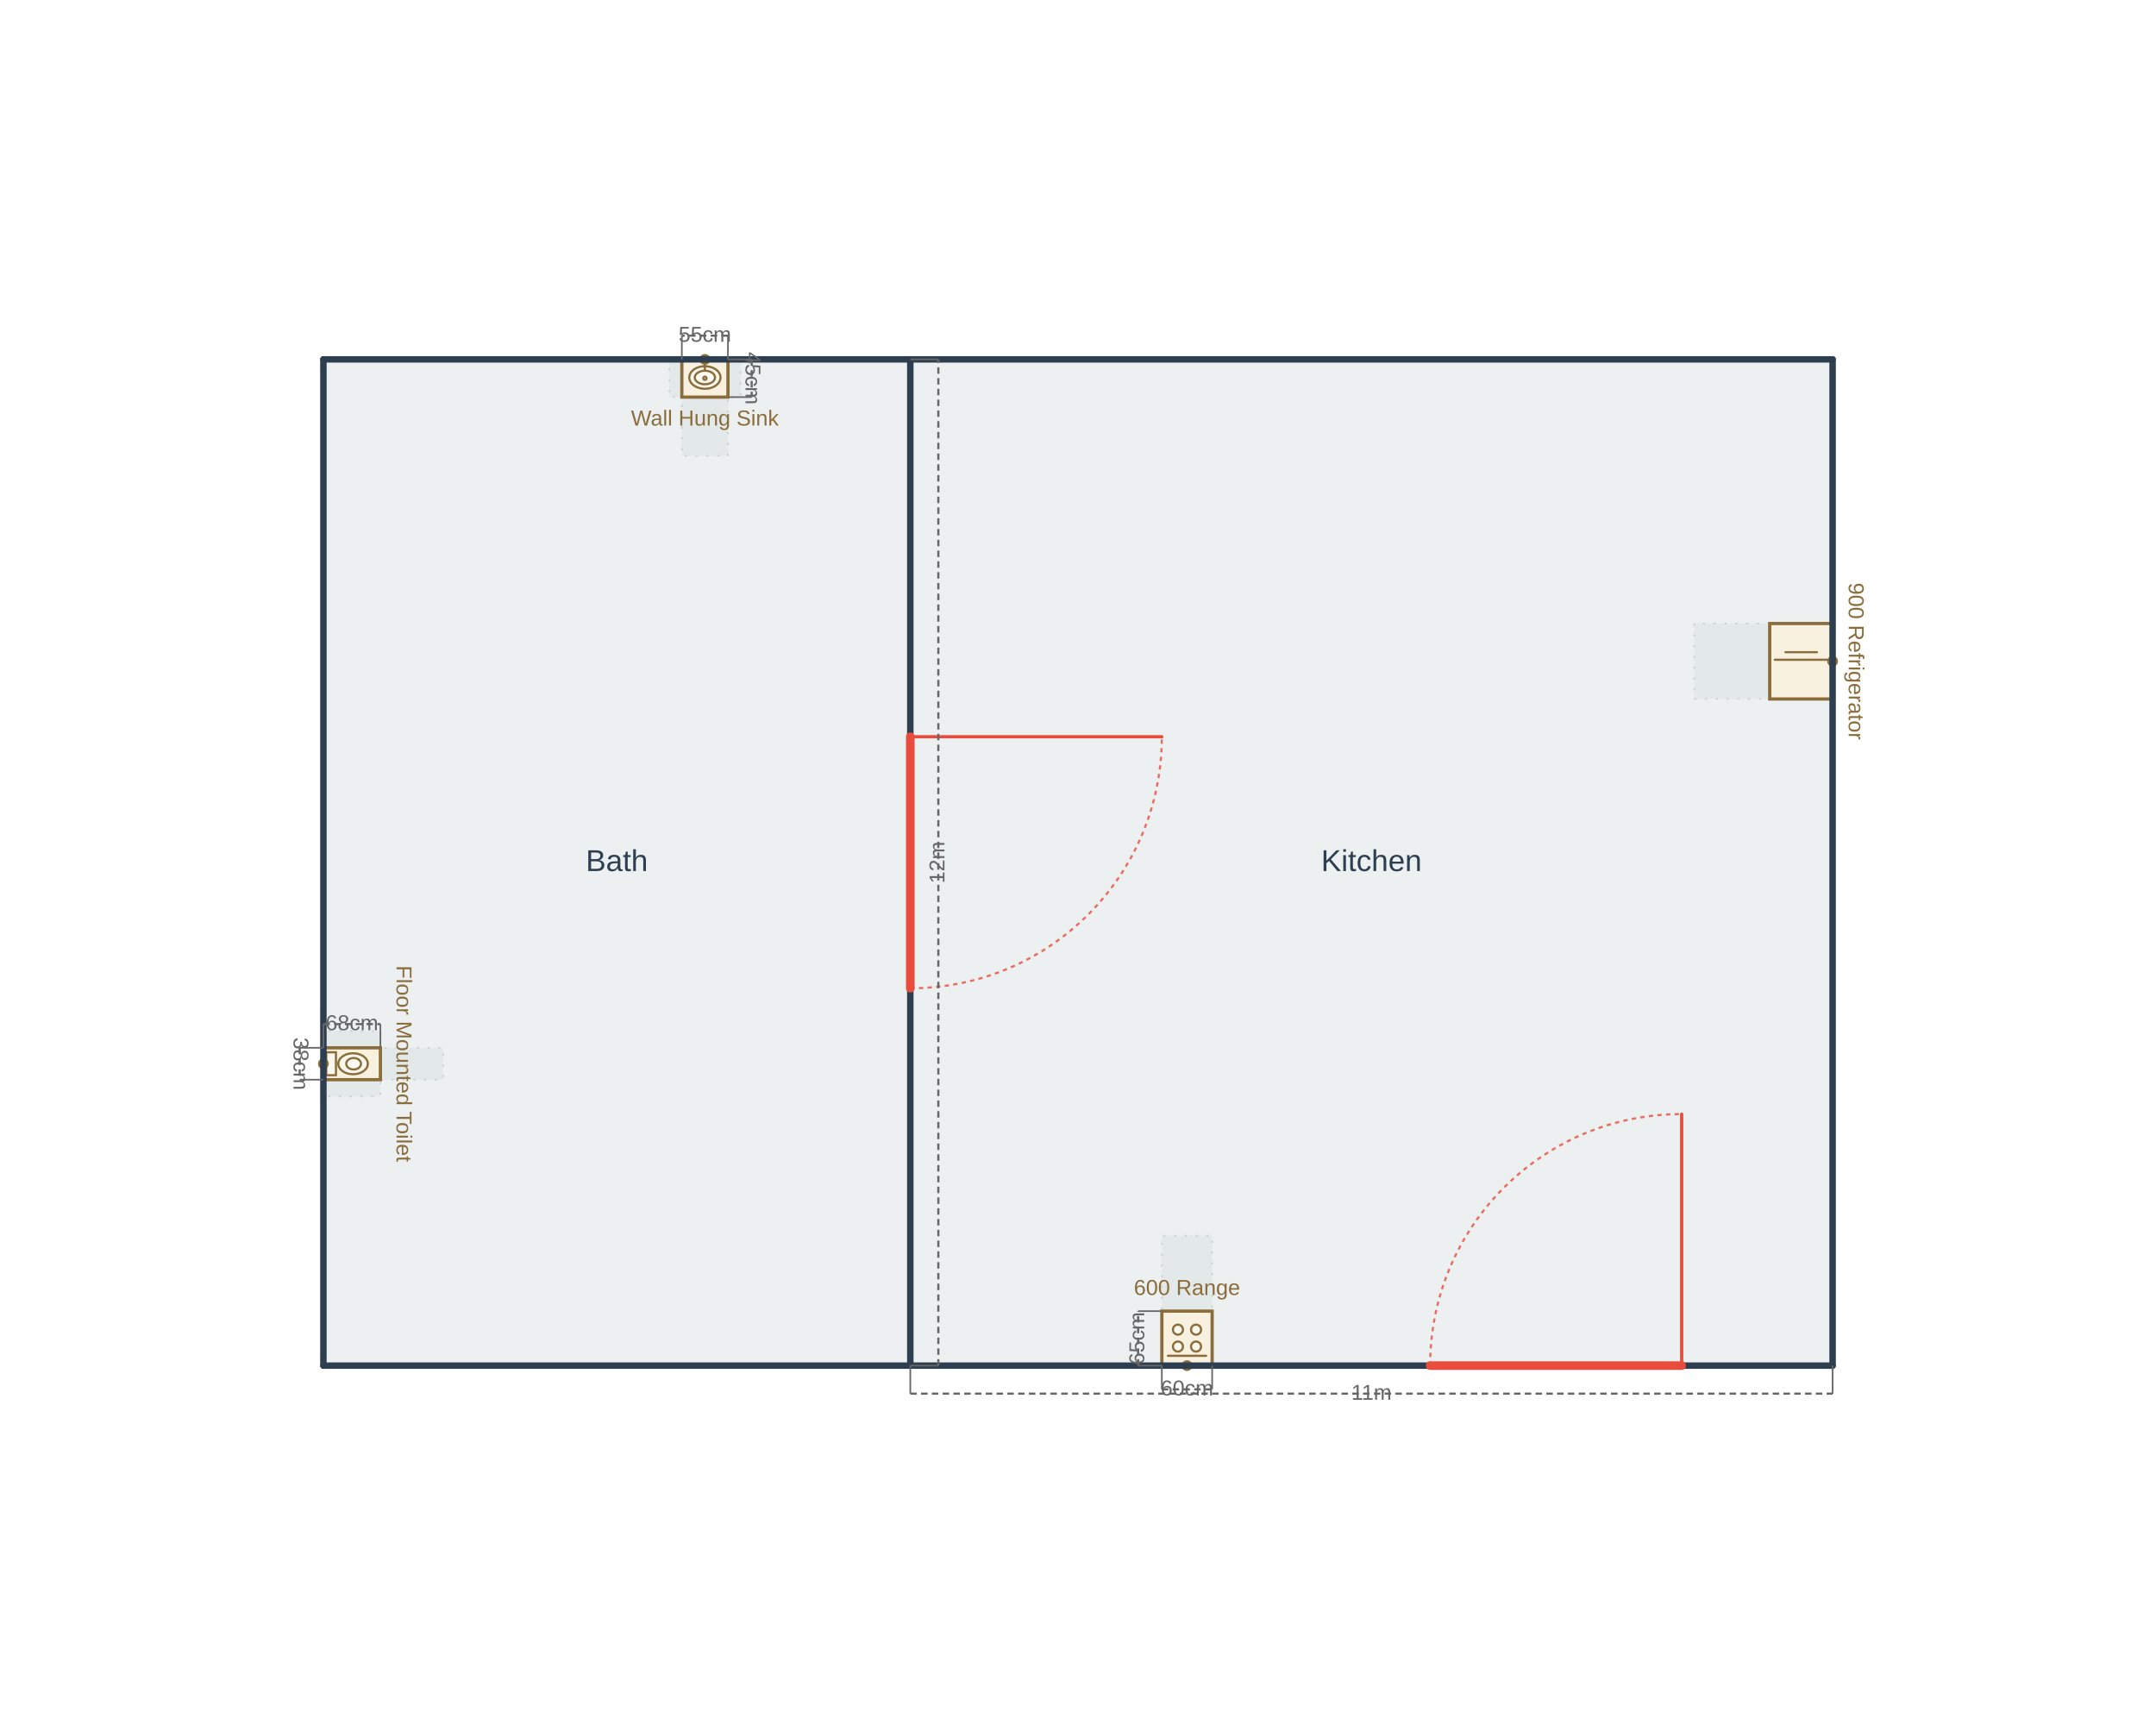
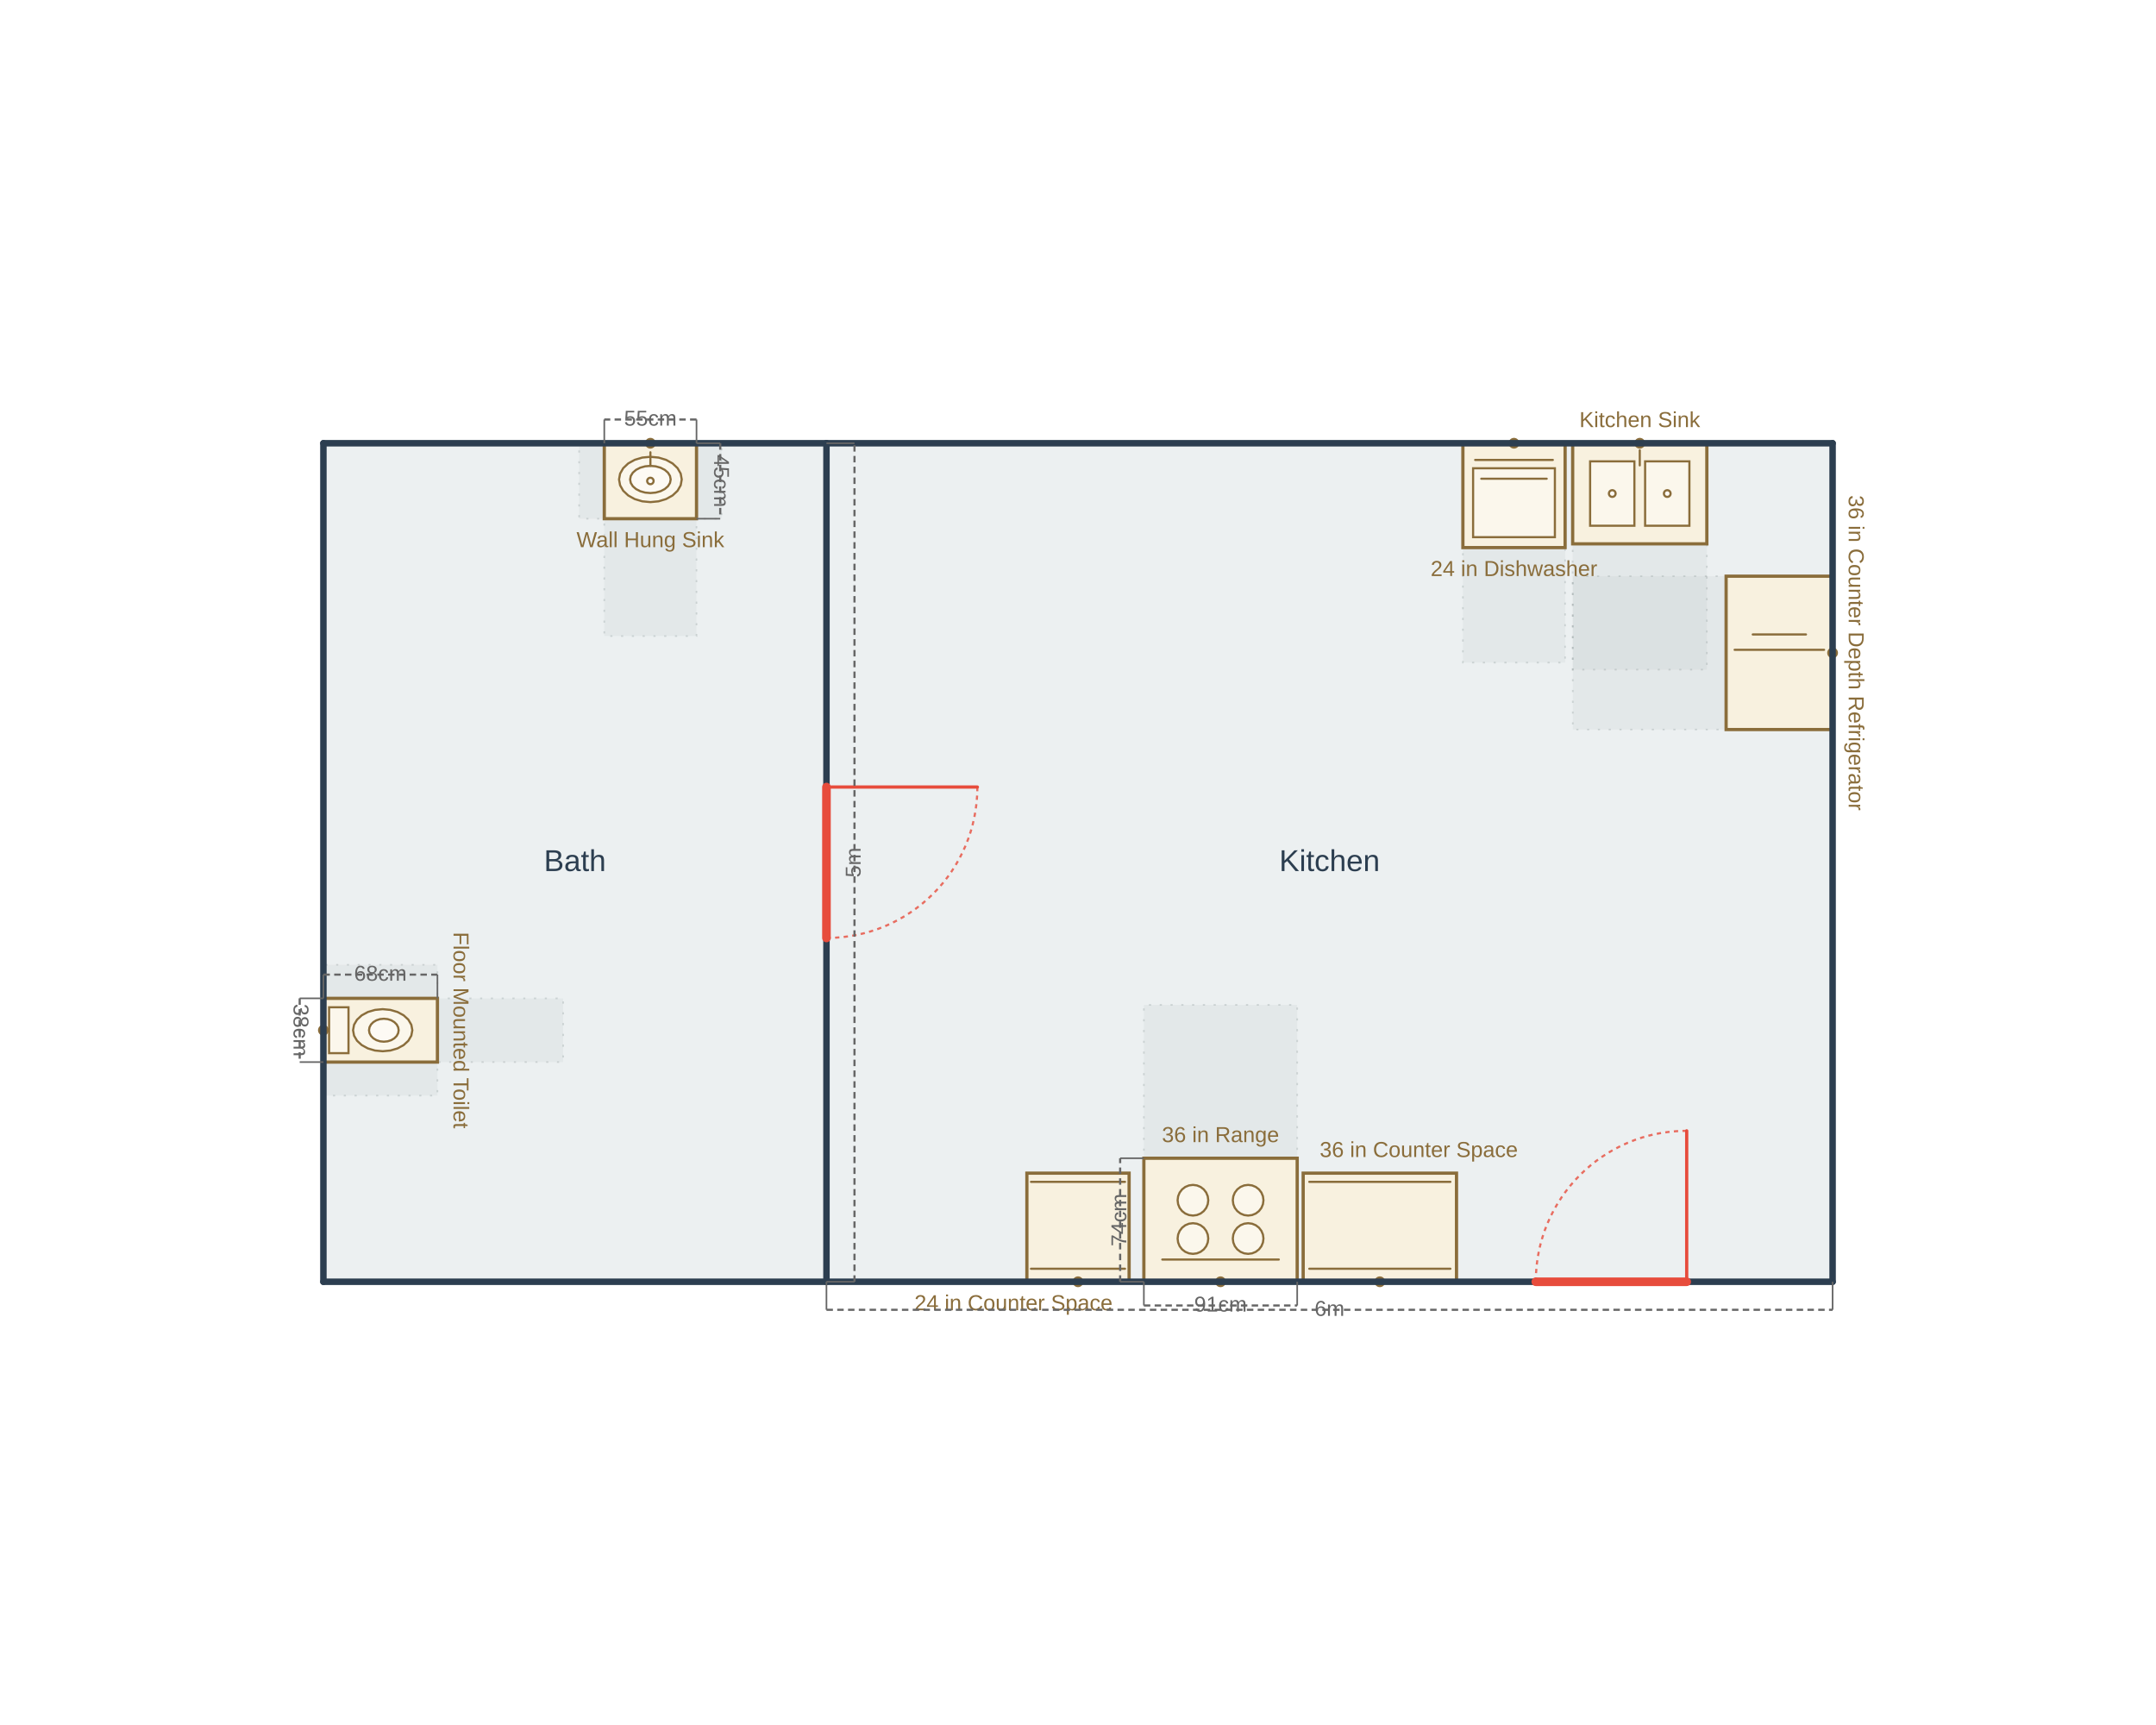
<svg xmlns="http://www.w3.org/2000/svg" width="1000" height="800" viewBox="0 0 1000 800">
  <defs>
    <style>
      .room-label { font-family: Arial, sans-serif; font-weight: 500; }
    </style>
  </defs>
  <rect width="1000" height="800" fill="#ffffff" />
-   <path d="M 150.00 633.33 L 850.00 633.33 L 850.00 166.67 L 150.00 166.67 Z" fill="none" stroke="#7f8c8d" stroke-width="2" stroke-dasharray="8,4" />
-   <path d="M 150.00 633.33 L 422.22 633.33 L 422.22 166.67 L 150.00 166.67 Z" fill="#ecf0f1" stroke="#bdc3c7" stroke-width="1" />
-   <path d="M 422.22 633.33 L 850.00 633.33 L 850.00 166.67 L 422.22 166.67 Z" fill="#ecf0f1" stroke="#bdc3c7" stroke-width="1" />
-   <path class="object-clearance" d="M 176.44 485.94 L 176.44 500.72 L 205.61 500.72 L 205.61 485.94 Z" fill="#7f8c8d" fill-opacity="0.08" stroke="#7f8c8d" stroke-opacity="0.28" stroke-width="0.75" stroke-dasharray="1,4" />
-   <path class="object-clearance" d="M 150.00 478.17 L 150.00 485.94 L 176.44 485.94 L 176.44 478.17 Z" fill="#7f8c8d" fill-opacity="0.08" stroke="#7f8c8d" stroke-opacity="0.28" stroke-width="0.75" stroke-dasharray="1,4" />
-   <path class="object-clearance" d="M 150.00 500.72 L 150.00 508.50 L 176.44 508.50 L 176.44 500.72 Z" fill="#7f8c8d" fill-opacity="0.08" stroke="#7f8c8d" stroke-opacity="0.28" stroke-width="0.75" stroke-dasharray="1,4" />
-   <path class="object-clearance" d="M 337.64 184.17 L 316.25 184.17 L 316.25 211.39 L 337.64 211.39 Z" fill="#7f8c8d" fill-opacity="0.08" stroke="#7f8c8d" stroke-opacity="0.28" stroke-width="0.75" stroke-dasharray="1,4" />
-   <path class="object-clearance" d="M 343.47 166.67 L 337.64 166.67 L 337.64 184.17 L 343.47 184.17 Z" fill="#7f8c8d" fill-opacity="0.08" stroke="#7f8c8d" stroke-opacity="0.28" stroke-width="0.75" stroke-dasharray="1,4" />
-   <path class="object-clearance" d="M 316.25 166.67 L 310.42 166.67 L 310.42 184.17 L 316.25 184.17 Z" fill="#7f8c8d" fill-opacity="0.08" stroke="#7f8c8d" stroke-opacity="0.28" stroke-width="0.75" stroke-dasharray="1,4" />
-   <path class="object-clearance" d="M 538.89 608.06 L 562.22 608.06 L 562.22 573.06 L 538.89 573.06 Z" fill="#7f8c8d" fill-opacity="0.08" stroke="#7f8c8d" stroke-opacity="0.28" stroke-width="0.75" stroke-dasharray="1,4" />
-   <path class="object-clearance" d="M 820.83 324.17 L 820.83 289.17 L 785.83 289.17 L 785.83 324.17 Z" fill="#7f8c8d" fill-opacity="0.08" stroke="#7f8c8d" stroke-opacity="0.28" stroke-width="0.75" stroke-dasharray="1,4" />
+   <path d="M 150.00 594.44 L 850.00 594.44 L 850.00 205.56 L 150.00 205.56 Z" fill="none" stroke="#7f8c8d" stroke-width="2" stroke-dasharray="8,4" />
+   <path d="M 150.00 594.44 L 383.33 594.44 L 383.33 205.56 L 150.00 205.56 Z" fill="#ecf0f1" stroke="#bdc3c7" stroke-width="1" />
+   <path d="M 383.33 594.44 L 850.00 594.44 L 850.00 205.56 L 383.33 205.56 Z" fill="#ecf0f1" stroke="#bdc3c7" stroke-width="1" />
+   <path class="object-clearance" d="M 202.89 463.00 L 202.89 492.56 L 261.22 492.56 L 261.22 463.00 Z" fill="#7f8c8d" fill-opacity="0.08" stroke="#7f8c8d" stroke-opacity="0.28" stroke-width="0.75" stroke-dasharray="1,4" />
+   <path class="object-clearance" d="M 150.00 447.44 L 150.00 463.00 L 202.89 463.00 L 202.89 447.44 Z" fill="#7f8c8d" fill-opacity="0.08" stroke="#7f8c8d" stroke-opacity="0.28" stroke-width="0.75" stroke-dasharray="1,4" />
+   <path class="object-clearance" d="M 150.00 492.56 L 150.00 508.11 L 202.89 508.11 L 202.89 492.56 Z" fill="#7f8c8d" fill-opacity="0.08" stroke="#7f8c8d" stroke-opacity="0.28" stroke-width="0.75" stroke-dasharray="1,4" />
+   <path class="object-clearance" d="M 323.06 240.56 L 280.28 240.56 L 280.28 295.00 L 323.06 295.00 Z" fill="#7f8c8d" fill-opacity="0.08" stroke="#7f8c8d" stroke-opacity="0.28" stroke-width="0.75" stroke-dasharray="1,4" />
+   <path class="object-clearance" d="M 334.72 205.56 L 323.06 205.56 L 323.06 240.56 L 334.72 240.56 Z" fill="#7f8c8d" fill-opacity="0.08" stroke="#7f8c8d" stroke-opacity="0.28" stroke-width="0.75" stroke-dasharray="1,4" />
+   <path class="object-clearance" d="M 280.28 205.56 L 268.61 205.56 L 268.61 240.56 L 280.28 240.56 Z" fill="#7f8c8d" fill-opacity="0.08" stroke="#7f8c8d" stroke-opacity="0.28" stroke-width="0.75" stroke-dasharray="1,4" />
+   <path class="object-clearance" d="M 530.55 537.15 L 601.67 537.15 L 601.67 466.03 L 530.55 466.03 Z" fill="#7f8c8d" fill-opacity="0.08" stroke="#7f8c8d" stroke-opacity="0.28" stroke-width="0.75" stroke-dasharray="1,4" />
+   <path class="object-clearance" d="M 725.93 253.96 L 678.52 253.96 L 678.52 307.30 L 725.93 307.30 Z" fill="#7f8c8d" fill-opacity="0.08" stroke="#7f8c8d" stroke-opacity="0.28" stroke-width="0.75" stroke-dasharray="1,4" />
+   <path class="object-clearance" d="M 791.67 252.22 L 729.44 252.22 L 729.44 310.56 L 791.67 310.56 Z" fill="#7f8c8d" fill-opacity="0.08" stroke="#7f8c8d" stroke-opacity="0.28" stroke-width="0.75" stroke-dasharray="1,4" />
+   <path class="object-clearance" d="M 800.61 338.34 L 800.61 267.22 L 729.49 267.22 L 729.49 338.34 Z" fill="#7f8c8d" fill-opacity="0.08" stroke="#7f8c8d" stroke-opacity="0.28" stroke-width="0.75" stroke-dasharray="1,4" />
  <g class="fixture fixture-toilet" data-object="wc" data-catalog-id="builtin.sanitary.toilet.floor_mounted">
-     <path class="fixture-base fixture-toilet" d="M 150.00 485.94 L 150.00 500.72 L 176.44 500.72 L 176.44 485.94 Z" fill="#f8f1df" stroke="#8a6d3b" stroke-width="1.5" />
-     <path class="fixture-detail fixture-toilet-tank" d="M 151.32 488.01 L 151.32 498.65 L 155.82 498.65 L 155.82 488.01 Z" fill="#ffffff" fill-opacity="0.42" stroke="#8a6d3b" stroke-width="1" />
-     <path class="fixture-detail fixture-toilet-bowl" d="M 163.75 498.21 L 165.53 498.04 L 167.19 497.56 L 168.61 496.78 L 169.71 495.77 L 170.39 494.60 L 170.63 493.33 L 170.39 492.07 L 169.71 490.89 L 168.61 489.89 L 167.19 489.11 L 165.53 488.62 L 163.75 488.46 L 161.97 488.62 L 160.31 489.11 L 158.89 489.89 L 157.80 490.89 L 157.11 492.07 L 156.88 493.33 L 157.11 494.60 L 157.80 495.77 L 158.89 496.78 L 160.31 497.56 L 161.97 498.04 Z" fill="#ffffff" fill-opacity="0.42" stroke="#8a6d3b" stroke-width="1" />
-     <path class="fixture-detail fixture-toilet-water" d="M 164.02 495.99 L 164.91 495.90 L 165.73 495.64 L 166.45 495.21 L 166.99 494.66 L 167.34 494.02 L 167.45 493.33 L 167.34 492.64 L 166.99 492.00 L 166.45 491.45 L 165.73 491.03 L 164.91 490.76 L 164.02 490.67 L 163.13 490.76 L 162.30 491.03 L 161.58 491.45 L 161.04 492.00 L 160.69 492.64 L 160.58 493.33 L 160.69 494.02 L 161.04 494.66 L 161.58 495.21 L 162.30 495.64 L 163.13 495.90 Z" fill="#ffffff" fill-opacity="0.42" stroke="#8a6d3b" stroke-width="1" />
+     <path class="fixture-base fixture-toilet" d="M 150.00 463.00 L 150.00 492.56 L 202.89 492.56 L 202.89 463.00 Z" fill="#f8f1df" stroke="#8a6d3b" stroke-width="1.5" />
+     <path class="fixture-detail fixture-toilet-tank" d="M 152.64 467.14 L 152.64 488.42 L 161.64 488.42 L 161.64 467.14 Z" fill="#ffffff" fill-opacity="0.42" stroke="#8a6d3b" stroke-width="1" />
+     <path class="fixture-detail fixture-toilet-bowl" d="M 177.50 487.53 L 181.06 487.20 L 184.38 486.22 L 187.23 484.67 L 189.41 482.65 L 190.78 480.30 L 191.25 477.78 L 190.78 475.25 L 189.41 472.90 L 187.23 470.88 L 184.38 469.33 L 181.06 468.36 L 177.50 468.02 L 173.94 468.36 L 170.63 469.33 L 167.78 470.88 L 165.59 472.90 L 164.22 475.25 L 163.75 477.78 L 164.22 480.30 L 165.59 482.65 L 167.78 484.67 L 170.63 486.22 L 173.94 487.20 Z" fill="#ffffff" fill-opacity="0.42" stroke="#8a6d3b" stroke-width="1" />
+     <path class="fixture-detail fixture-toilet-water" d="M 178.03 483.10 L 179.81 482.92 L 181.47 482.39 L 182.89 481.54 L 183.99 480.44 L 184.67 479.15 L 184.91 477.78 L 184.67 476.40 L 183.99 475.12 L 182.89 474.02 L 181.47 473.17 L 179.81 472.64 L 178.03 472.46 L 176.25 472.64 L 174.59 473.17 L 173.17 474.02 L 172.08 475.12 L 171.39 476.40 L 171.16 477.78 L 171.39 479.15 L 172.08 480.44 L 173.17 481.54 L 174.59 482.39 L 176.25 482.92 Z" fill="#ffffff" fill-opacity="0.42" stroke="#8a6d3b" stroke-width="1" />
  </g>
-   <circle data-object-origin="wc" cx="150.00" cy="493.33" r="2.5" fill="#8a6d3b" />
+   <circle data-object-origin="wc" cx="150.00" cy="477.78" r="2.5" fill="#8a6d3b" />
  <g class="fixture fixture-bath-sink" data-object="lav" data-catalog-id="builtin.sanitary.sink.wall_hung">
-     <path class="fixture-base fixture-bath-sink" d="M 337.64 166.67 L 316.25 166.67 L 316.25 184.17 L 337.64 184.17 Z" fill="#f8f1df" stroke="#8a6d3b" stroke-width="1.5" />
-     <path class="fixture-detail fixture-sink-basin" d="M 319.67 175.07 L 319.92 176.43 L 320.65 177.69 L 321.80 178.78 L 323.31 179.61 L 325.06 180.14 L 326.94 180.32 L 328.83 180.14 L 330.58 179.61 L 332.09 178.78 L 333.24 177.69 L 333.97 176.43 L 334.22 175.07 L 333.97 173.71 L 333.24 172.44 L 332.09 171.35 L 330.58 170.52 L 328.83 170.00 L 326.94 169.82 L 325.06 170.00 L 323.31 170.52 L 321.80 171.35 L 320.65 172.44 L 319.92 173.71 Z" fill="#ffffff" fill-opacity="0.42" stroke="#8a6d3b" stroke-width="1" />
-     <path class="fixture-detail fixture-sink-inner" d="M 322.24 175.07 L 322.40 175.88 L 322.87 176.64 L 323.62 177.29 L 324.59 177.79 L 325.73 178.11 L 326.94 178.22 L 328.16 178.11 L 329.30 177.79 L 330.27 177.29 L 331.02 176.64 L 331.49 175.88 L 331.65 175.07 L 331.49 174.25 L 331.02 173.49 L 330.27 172.84 L 329.30 172.34 L 328.16 172.02 L 326.94 171.92 L 325.73 172.02 L 324.59 172.34 L 323.62 172.84 L 322.87 173.49 L 322.40 174.25 Z" fill="#ffffff" fill-opacity="0.42" stroke="#8a6d3b" stroke-width="1" />
-     <path class="fixture-detail fixture-drain" d="M 326.20 175.42 L 326.22 175.61 L 326.30 175.79 L 326.42 175.95 L 326.57 176.06 L 326.75 176.14 L 326.94 176.17 L 327.14 176.14 L 327.32 176.06 L 327.47 175.95 L 327.59 175.79 L 327.67 175.61 L 327.69 175.42 L 327.67 175.22 L 327.59 175.04 L 327.47 174.89 L 327.32 174.77 L 327.14 174.69 L 326.94 174.67 L 326.75 174.69 L 326.57 174.77 L 326.42 174.89 L 326.30 175.04 L 326.22 175.22 Z" fill="#ffffff" fill-opacity="0.42" stroke="#8a6d3b" stroke-width="1" />
-     <line class="fixture-detail fixture-faucet" x1="326.94" y1="168.77" x2="326.94" y2="171.92" stroke="#8a6d3b" stroke-width="1" stroke-linecap="round" />
+     <path class="fixture-base fixture-bath-sink" d="M 323.06 205.56 L 280.28 205.56 L 280.28 240.56 L 323.06 240.56 Z" fill="#f8f1df" stroke="#8a6d3b" stroke-width="1.5" />
+     <path class="fixture-detail fixture-sink-basin" d="M 287.12 222.36 L 287.62 225.07 L 289.07 227.61 L 291.38 229.78 L 294.39 231.45 L 297.90 232.50 L 301.67 232.86 L 305.43 232.50 L 308.94 231.45 L 311.95 229.78 L 314.26 227.61 L 315.72 225.07 L 316.21 222.36 L 315.72 219.64 L 314.26 217.11 L 311.95 214.93 L 308.94 213.26 L 305.43 212.21 L 301.67 211.86 L 297.90 212.21 L 294.39 213.26 L 291.38 214.93 L 289.07 217.11 L 287.62 219.64 Z" fill="#ffffff" fill-opacity="0.42" stroke="#8a6d3b" stroke-width="1" />
+     <path class="fixture-detail fixture-sink-inner" d="M 292.26 222.36 L 292.58 223.99 L 293.52 225.51 L 295.01 226.81 L 296.96 227.81 L 299.23 228.44 L 301.67 228.66 L 304.10 228.44 L 306.37 227.81 L 308.32 226.81 L 309.82 225.51 L 310.76 223.99 L 311.08 222.36 L 310.76 220.72 L 309.82 219.21 L 308.32 217.90 L 306.37 216.90 L 304.10 216.27 L 301.67 216.06 L 299.23 216.27 L 296.96 216.90 L 295.01 217.90 L 293.52 219.21 L 292.58 220.72 Z" fill="#ffffff" fill-opacity="0.42" stroke="#8a6d3b" stroke-width="1" />
+     <path class="fixture-detail fixture-drain" d="M 300.17 223.06 L 300.22 223.44 L 300.37 223.80 L 300.61 224.11 L 300.92 224.35 L 301.28 224.50 L 301.67 224.55 L 302.05 224.50 L 302.42 224.35 L 302.73 224.11 L 302.96 223.80 L 303.11 223.44 L 303.16 223.06 L 303.11 222.67 L 302.96 222.31 L 302.73 222.00 L 302.42 221.76 L 302.05 221.61 L 301.67 221.56 L 301.28 221.61 L 300.92 221.76 L 300.61 222.00 L 300.37 222.31 L 300.22 222.67 Z" fill="#ffffff" fill-opacity="0.42" stroke="#8a6d3b" stroke-width="1" />
+     <line class="fixture-detail fixture-faucet" x1="301.67" y1="209.76" x2="301.67" y2="216.06" stroke="#8a6d3b" stroke-width="1" stroke-linecap="round" />
  </g>
-   <circle data-object-origin="lav" cx="326.94" cy="166.67" r="2.5" fill="#8a6d3b" />
-   <g class="fixture fixture-range" data-object="range" data-catalog-id="builtin.kitchen.range.size_600">
-     <path class="fixture-base fixture-range" d="M 538.89 633.33 L 562.22 633.33 L 562.22 608.06 L 538.89 608.06 Z" fill="#f8f1df" stroke="#8a6d3b" stroke-width="1.5" />
-     <path class="fixture-detail fixture-burner" d="M 548.69 624.49 L 548.61 623.88 L 548.38 623.32 L 548.01 622.84 L 547.52 622.47 L 546.96 622.23 L 546.36 622.15 L 545.75 622.23 L 545.19 622.47 L 544.71 622.84 L 544.33 623.32 L 544.10 623.88 L 544.02 624.49 L 544.10 625.09 L 544.33 625.65 L 544.71 626.14 L 545.19 626.51 L 545.75 626.74 L 546.36 626.82 L 546.96 626.74 L 547.52 626.51 L 548.01 626.14 L 548.38 625.65 L 548.61 625.09 Z" fill="#ffffff" fill-opacity="0.42" stroke="#8a6d3b" stroke-width="1" />
-     <path class="fixture-detail fixture-burner" d="M 557.09 624.49 L 557.01 623.88 L 556.78 623.32 L 556.41 622.84 L 555.92 622.47 L 555.36 622.23 L 554.76 622.15 L 554.15 622.23 L 553.59 622.47 L 553.11 622.84 L 552.73 623.32 L 552.50 623.88 L 552.42 624.49 L 552.50 625.09 L 552.73 625.65 L 553.11 626.14 L 553.59 626.51 L 554.15 626.74 L 554.76 626.82 L 555.36 626.74 L 555.92 626.51 L 556.41 626.14 L 556.78 625.65 L 557.01 625.09 Z" fill="#ffffff" fill-opacity="0.42" stroke="#8a6d3b" stroke-width="1" />
-     <path class="fixture-detail fixture-burner" d="M 548.69 616.65 L 548.61 616.05 L 548.38 615.48 L 548.01 615.00 L 547.52 614.63 L 546.96 614.40 L 546.36 614.32 L 545.75 614.40 L 545.19 614.63 L 544.71 615.00 L 544.33 615.48 L 544.10 616.05 L 544.02 616.65 L 544.10 617.25 L 544.33 617.82 L 544.71 618.30 L 545.19 618.67 L 545.75 618.90 L 546.36 618.98 L 546.96 618.90 L 547.52 618.67 L 548.01 618.30 L 548.38 617.82 L 548.61 617.25 Z" fill="#ffffff" fill-opacity="0.42" stroke="#8a6d3b" stroke-width="1" />
-     <path class="fixture-detail fixture-burner" d="M 557.09 616.65 L 557.01 616.05 L 556.78 615.48 L 556.41 615.00 L 555.92 614.63 L 555.36 614.40 L 554.76 614.32 L 554.15 614.40 L 553.59 614.63 L 553.11 615.00 L 552.73 615.48 L 552.50 616.05 L 552.42 616.65 L 552.50 617.25 L 552.73 617.82 L 553.11 618.30 L 553.59 618.67 L 554.15 618.90 L 554.76 618.98 L 555.36 618.90 L 555.92 618.67 L 556.41 618.30 L 556.78 617.82 L 557.01 617.25 Z" fill="#ffffff" fill-opacity="0.42" stroke="#8a6d3b" stroke-width="1" />
-     <line class="fixture-detail fixture-control-line" x1="541.69" y1="628.78" x2="559.42" y2="628.78" stroke="#8a6d3b" stroke-width="1" stroke-linecap="round" />
+   <circle data-object-origin="lav" cx="301.67" cy="205.56" r="2.5" fill="#8a6d3b" />
+   <g class="fixture fixture-range" data-object="range" data-catalog-id="builtin.kitchen.range.size_36in">
+     <path class="fixture-base fixture-range" d="M 530.55 594.44 L 601.67 594.44 L 601.67 537.15 L 530.55 537.15 Z" fill="#f8f1df" stroke="#8a6d3b" stroke-width="1.5" />
+     <path class="fixture-detail fixture-burner" d="M 560.42 574.39 L 560.18 572.55 L 559.47 570.84 L 558.34 569.36 L 556.87 568.23 L 555.15 567.52 L 553.31 567.28 L 551.47 567.52 L 549.75 568.23 L 548.28 569.36 L 547.15 570.84 L 546.44 572.55 L 546.20 574.39 L 546.44 576.23 L 547.15 577.95 L 548.28 579.42 L 549.75 580.55 L 551.47 581.26 L 553.31 581.50 L 555.15 581.26 L 556.87 580.55 L 558.34 579.42 L 559.47 577.95 L 560.18 576.23 Z" fill="#ffffff" fill-opacity="0.42" stroke="#8a6d3b" stroke-width="1" />
+     <path class="fixture-detail fixture-burner" d="M 586.02 574.39 L 585.78 572.55 L 585.07 570.84 L 583.94 569.36 L 582.47 568.23 L 580.75 567.52 L 578.91 567.28 L 577.07 567.52 L 575.36 568.23 L 573.88 569.36 L 572.75 570.84 L 572.04 572.55 L 571.80 574.39 L 572.04 576.23 L 572.75 577.95 L 573.88 579.42 L 575.36 580.55 L 577.07 581.26 L 578.91 581.50 L 580.75 581.26 L 582.47 580.55 L 583.94 579.42 L 585.07 577.95 L 585.78 576.23 Z" fill="#ffffff" fill-opacity="0.42" stroke="#8a6d3b" stroke-width="1" />
+     <path class="fixture-detail fixture-burner" d="M 560.42 556.63 L 560.18 554.79 L 559.47 553.08 L 558.34 551.60 L 556.87 550.47 L 555.15 549.76 L 553.31 549.52 L 551.47 549.76 L 549.75 550.47 L 548.28 551.60 L 547.15 553.08 L 546.44 554.79 L 546.20 556.63 L 546.44 558.47 L 547.15 560.19 L 548.28 561.66 L 549.75 562.79 L 551.47 563.50 L 553.31 563.74 L 555.15 563.50 L 556.87 562.79 L 558.34 561.66 L 559.47 560.19 L 560.18 558.47 Z" fill="#ffffff" fill-opacity="0.42" stroke="#8a6d3b" stroke-width="1" />
+     <path class="fixture-detail fixture-burner" d="M 586.02 556.63 L 585.78 554.79 L 585.07 553.08 L 583.94 551.60 L 582.47 550.47 L 580.75 549.76 L 578.91 549.52 L 577.07 549.76 L 575.36 550.47 L 573.88 551.60 L 572.75 553.08 L 572.04 554.79 L 571.80 556.63 L 572.04 558.47 L 572.75 560.19 L 573.88 561.66 L 575.36 562.79 L 577.07 563.50 L 578.91 563.74 L 580.75 563.50 L 582.47 562.79 L 583.94 561.66 L 585.07 560.19 L 585.78 558.47 Z" fill="#ffffff" fill-opacity="0.42" stroke="#8a6d3b" stroke-width="1" />
+     <line class="fixture-detail fixture-control-line" x1="539.09" y1="584.13" x2="593.14" y2="584.13" stroke="#8a6d3b" stroke-width="1" stroke-linecap="round" />
  </g>
-   <circle data-object-origin="range" cx="550.56" cy="633.33" r="2.5" fill="#8a6d3b" />
-   <g class="fixture fixture-fridge" data-object="fridge" data-catalog-id="builtin.kitchen.fridge.size_900">
-     <path class="fixture-base fixture-fridge" d="M 850.00 324.17 L 850.00 289.17 L 820.83 289.17 L 820.83 324.17 Z" fill="#f8f1df" stroke="#8a6d3b" stroke-width="1.5" />
-     <line class="fixture-detail fixture-door-split" x1="847.67" y1="305.97" x2="823.17" y2="305.97" stroke="#8a6d3b" stroke-width="1" stroke-linecap="round" />
-     <line class="fixture-detail fixture-handle" x1="842.71" y1="302.47" x2="828.12" y2="302.47" stroke="#8a6d3b" stroke-width="1" stroke-linecap="round" />
+   <circle data-object-origin="range" cx="566.11" cy="594.44" r="2.5" fill="#8a6d3b" />
+   <g class="fixture fixture-counter" data-object="range_left_counter" data-catalog-id="builtin.kitchen.counter.size_24in">
+     <path class="fixture-base fixture-counter" d="M 476.29 594.44 L 523.71 594.44 L 523.71 544.07 L 476.29 544.07 Z" fill="#f8f1df" stroke="#8a6d3b" stroke-width="1.5" />
+     <line class="fixture-detail fixture-counter-backsplash" x1="478.19" y1="588.40" x2="521.81" y2="588.40" stroke="#8a6d3b" stroke-width="1" stroke-linecap="round" />
+     <line class="fixture-detail fixture-counter-front-edge" x1="478.19" y1="548.10" x2="521.81" y2="548.10" stroke="#8a6d3b" stroke-width="1" stroke-linecap="round" />
  </g>
-   <circle data-object-origin="fridge" cx="850.00" cy="306.67" r="2.5" fill="#8a6d3b" />
-   <line x1="422.22" y1="633.33" x2="422.22" y2="166.67" stroke="#2c3e50" stroke-width="3" stroke-linecap="round" />
-   <line x1="150.00" y1="633.33" x2="422.22" y2="633.33" stroke="#2c3e50" stroke-width="3" stroke-linecap="round" />
-   <line x1="150.00" y1="166.67" x2="422.22" y2="166.67" stroke="#2c3e50" stroke-width="3" stroke-linecap="round" />
-   <line x1="150.00" y1="633.33" x2="150.00" y2="166.67" stroke="#2c3e50" stroke-width="3" stroke-linecap="round" />
-   <line x1="422.22" y1="633.33" x2="850.00" y2="633.33" stroke="#2c3e50" stroke-width="3" stroke-linecap="round" />
-   <line x1="850.00" y1="633.33" x2="850.00" y2="166.67" stroke="#2c3e50" stroke-width="3" stroke-linecap="round" />
-   <line x1="422.22" y1="166.67" x2="850.00" y2="166.67" stroke="#2c3e50" stroke-width="3" stroke-linecap="round" />
-   <line x1="422.22" y1="458.33" x2="422.22" y2="341.67" stroke="#e74c3c" stroke-width="4" stroke-linecap="round" />
-   <line class="door-leaf" x1="422.22" y1="341.67" x2="538.89" y2="341.67" stroke="#e74c3c" stroke-width="1.5" stroke-linecap="round" />
-   <path class="door-swing" d="M 422.22 458.33 A 116.67 116.67 0 0 0 538.89 341.67" fill="none" stroke="#e74c3c" stroke-width="1" stroke-dasharray="2,2" opacity="0.8" />
-   <line x1="663.33" y1="633.33" x2="780.00" y2="633.33" stroke="#e74c3c" stroke-width="4" stroke-linecap="round" />
-   <line class="door-leaf" x1="780.00" y1="633.33" x2="780.00" y2="516.67" stroke="#e74c3c" stroke-width="1.5" stroke-linecap="round" />
-   <path class="door-swing" d="M 663.33 633.33 A 116.67 116.67 0 0 1 780.00 516.67" fill="none" stroke="#e74c3c" stroke-width="1" stroke-dasharray="2,2" opacity="0.8" />
-   <text class="room-label" data-room-label="bath" x="286.11" y="400.00" font-size="14" fill="#2c3e50" text-anchor="middle" dominant-baseline="middle" font-family="Arial, sans-serif">Bath</text>
-   <text class="room-label" data-room-label="kitchen" x="636.11" y="400.00" font-size="14" fill="#2c3e50" text-anchor="middle" dominant-baseline="middle" font-family="Arial, sans-serif">Kitchen</text>
-   <text class="fixture-label" data-object-label="wc" x="186.78" y="493.33" font-size="10.08" fill="#8a6d3b" text-anchor="middle" dominant-baseline="middle" font-family="Arial, sans-serif" transform="rotate(90, 186.78, 493.33)">Floor Mounted Toilet</text>
-   <text class="fixture-label" data-object-label="lav" x="326.94" y="194.50" font-size="10.08" fill="#8a6d3b" text-anchor="middle" dominant-baseline="middle" font-family="Arial, sans-serif">Wall Hung Sink</text>
-   <text class="fixture-label" data-object-label="range" x="550.56" y="597.72" font-size="10.08" fill="#8a6d3b" text-anchor="middle" dominant-baseline="middle" font-family="Arial, sans-serif">600 Range</text>
-   <text class="fixture-label" data-object-label="fridge" x="860.33" y="306.67" font-size="10.08" fill="#8a6d3b" text-anchor="middle" dominant-baseline="middle" font-family="Arial, sans-serif" transform="rotate(90, 860.33, 306.67)">900 Refrigerator</text>
+   <circle data-object-origin="range_left_counter" cx="500.00" cy="594.44" r="2.5" fill="#8a6d3b" />
+   <g class="fixture fixture-counter" data-object="range_right_counter" data-catalog-id="builtin.kitchen.counter.size_36in">
+     <path class="fixture-base fixture-counter" d="M 604.44 594.44 L 675.56 594.44 L 675.56 544.07 L 604.44 544.07 Z" fill="#f8f1df" stroke="#8a6d3b" stroke-width="1.5" />
+     <line class="fixture-detail fixture-counter-backsplash" x1="607.28" y1="588.40" x2="672.72" y2="588.40" stroke="#8a6d3b" stroke-width="1" stroke-linecap="round" />
+     <line class="fixture-detail fixture-counter-front-edge" x1="607.28" y1="548.10" x2="672.72" y2="548.10" stroke="#8a6d3b" stroke-width="1" stroke-linecap="round" />
+   </g>
+   <circle data-object-origin="range_right_counter" cx="640.00" cy="594.44" r="2.5" fill="#8a6d3b" />
+   <g class="fixture fixture-dishwasher" data-object="dishwasher" data-catalog-id="builtin.kitchen.dishwasher.standard_24in">
+     <path class="fixture-base fixture-dishwasher" d="M 725.93 205.56 L 678.52 205.56 L 678.52 253.96 L 725.93 253.96 Z" fill="#f8f1df" stroke="#8a6d3b" stroke-width="1.5" />
+     <path class="fixture-detail fixture-dishwasher-door" d="M 721.19 217.17 L 683.26 217.17 L 683.26 249.12 L 721.19 249.12 Z" fill="#ffffff" fill-opacity="0.42" stroke="#8a6d3b" stroke-width="1" />
+     <line class="fixture-detail fixture-dishwasher-controls" x1="720.24" y1="213.30" x2="684.21" y2="213.30" stroke="#8a6d3b" stroke-width="1" stroke-linecap="round" />
+     <line class="fixture-detail fixture-dishwasher-handle" x1="717.39" y1="222.01" x2="687.05" y2="222.01" stroke="#8a6d3b" stroke-width="1" stroke-linecap="round" />
+   </g>
+   <circle data-object-origin="dishwasher" cx="702.22" cy="205.56" r="2.5" fill="#8a6d3b" />
+   <g class="fixture fixture-kitchen-sink" data-object="kitchen_sink" data-catalog-id="builtin.kitchen.sink">
+     <path class="fixture-base fixture-kitchen-sink" d="M 791.67 205.56 L 729.44 205.56 L 729.44 252.22 L 791.67 252.22 Z" fill="#f8f1df" stroke="#8a6d3b" stroke-width="1.5" />
+     <path class="fixture-detail fixture-sink-basin" d="M 783.58 213.96 L 763.04 213.96 L 763.04 243.82 L 783.58 243.82 Z" fill="#ffffff" fill-opacity="0.42" stroke="#8a6d3b" stroke-width="1" />
+     <path class="fixture-detail fixture-sink-basin" d="M 758.07 213.96 L 737.53 213.96 L 737.53 243.82 L 758.07 243.82 Z" fill="#ffffff" fill-opacity="0.42" stroke="#8a6d3b" stroke-width="1" />
+     <path class="fixture-detail fixture-drain" d="M 771.76 228.89 L 771.81 229.29 L 771.96 229.67 L 772.21 229.99 L 772.53 230.24 L 772.91 230.39 L 773.31 230.44 L 773.71 230.39 L 774.09 230.24 L 774.41 229.99 L 774.66 229.67 L 774.81 229.29 L 774.87 228.89 L 774.81 228.49 L 774.66 228.11 L 774.41 227.79 L 774.09 227.54 L 773.71 227.39 L 773.31 227.33 L 772.91 227.39 L 772.53 227.54 L 772.21 227.79 L 771.96 228.11 L 771.81 228.49 Z" fill="#ffffff" fill-opacity="0.42" stroke="#8a6d3b" stroke-width="1" />
+     <path class="fixture-detail fixture-drain" d="M 746.24 228.89 L 746.30 229.29 L 746.45 229.67 L 746.70 229.99 L 747.02 230.24 L 747.40 230.39 L 747.80 230.44 L 748.20 230.39 L 748.58 230.24 L 748.90 229.99 L 749.15 229.67 L 749.30 229.29 L 749.36 228.89 L 749.30 228.49 L 749.15 228.11 L 748.90 227.79 L 748.58 227.54 L 748.20 227.39 L 747.80 227.33 L 747.40 227.39 L 747.02 227.54 L 746.70 227.79 L 746.45 228.11 L 746.30 228.49 Z" fill="#ffffff" fill-opacity="0.42" stroke="#8a6d3b" stroke-width="1" />
+     <line class="fixture-detail fixture-faucet" x1="760.56" y1="208.82" x2="760.56" y2="215.82" stroke="#8a6d3b" stroke-width="1" stroke-linecap="round" />
+   </g>
+   <circle data-object-origin="kitchen_sink" cx="760.56" cy="205.56" r="2.5" fill="#8a6d3b" />
+   <g class="fixture fixture-fridge" data-object="fridge" data-catalog-id="builtin.kitchen.fridge.counter_depth_36in">
+     <path class="fixture-base fixture-fridge" d="M 850.00 338.34 L 850.00 267.22 L 800.61 267.22 L 800.61 338.34 Z" fill="#f8f1df" stroke="#8a6d3b" stroke-width="1.5" />
+     <line class="fixture-detail fixture-door-split" x1="846.05" y1="301.36" x2="804.56" y2="301.36" stroke="#8a6d3b" stroke-width="1" stroke-linecap="round" />
+     <line class="fixture-detail fixture-handle" x1="837.65" y1="294.24" x2="812.96" y2="294.24" stroke="#8a6d3b" stroke-width="1" stroke-linecap="round" />
+   </g>
+   <circle data-object-origin="fridge" cx="850.00" cy="302.78" r="2.5" fill="#8a6d3b" />
+   <line x1="383.33" y1="594.44" x2="383.33" y2="205.56" stroke="#2c3e50" stroke-width="3" stroke-linecap="round" />
+   <line x1="150.00" y1="594.44" x2="383.33" y2="594.44" stroke="#2c3e50" stroke-width="3" stroke-linecap="round" />
+   <line x1="150.00" y1="205.56" x2="383.33" y2="205.56" stroke="#2c3e50" stroke-width="3" stroke-linecap="round" />
+   <line x1="150.00" y1="594.44" x2="150.00" y2="205.56" stroke="#2c3e50" stroke-width="3" stroke-linecap="round" />
+   <line x1="383.33" y1="594.44" x2="850.00" y2="594.44" stroke="#2c3e50" stroke-width="3" stroke-linecap="round" />
+   <line x1="850.00" y1="594.44" x2="850.00" y2="205.56" stroke="#2c3e50" stroke-width="3" stroke-linecap="round" />
+   <line x1="383.33" y1="205.56" x2="850.00" y2="205.56" stroke="#2c3e50" stroke-width="3" stroke-linecap="round" />
+   <line x1="383.33" y1="435.00" x2="383.33" y2="365.00" stroke="#e74c3c" stroke-width="4" stroke-linecap="round" />
+   <line class="door-leaf" x1="383.33" y1="365.00" x2="453.33" y2="365.00" stroke="#e74c3c" stroke-width="1.5" stroke-linecap="round" />
+   <path class="door-swing" d="M 383.33 435.00 A 70.00 70.00 0 0 0 453.33 365.00" fill="none" stroke="#e74c3c" stroke-width="1" stroke-dasharray="2,2" opacity="0.8" />
+   <line x1="712.33" y1="594.44" x2="782.33" y2="594.44" stroke="#e74c3c" stroke-width="4" stroke-linecap="round" />
+   <line class="door-leaf" x1="782.33" y1="594.44" x2="782.33" y2="524.44" stroke="#e74c3c" stroke-width="1.5" stroke-linecap="round" />
+   <path class="door-swing" d="M 712.33 594.44 A 70.00 70.00 0 0 1 782.33 524.44" fill="none" stroke="#e74c3c" stroke-width="1" stroke-dasharray="2,2" opacity="0.8" />
+   <text class="room-label" data-room-label="bath" x="266.67" y="400.00" font-size="14" fill="#2c3e50" text-anchor="middle" dominant-baseline="middle" font-family="Arial, sans-serif">Bath</text>
+   <text class="room-label" data-room-label="kitchen" x="616.67" y="400.00" font-size="14" fill="#2c3e50" text-anchor="middle" dominant-baseline="middle" font-family="Arial, sans-serif">Kitchen</text>
+   <text class="fixture-label" data-object-label="wc" x="213.22" y="477.78" font-size="10.08" fill="#8a6d3b" text-anchor="middle" dominant-baseline="middle" font-family="Arial, sans-serif" transform="rotate(90, 213.22, 477.78)">Floor Mounted Toilet</text>
+   <text class="fixture-label" data-object-label="lav" x="301.67" y="250.89" font-size="10.08" fill="#8a6d3b" text-anchor="middle" dominant-baseline="middle" font-family="Arial, sans-serif">Wall Hung Sink</text>
+   <text class="fixture-label" data-object-label="range" x="566.11" y="526.82" font-size="10.08" fill="#8a6d3b" text-anchor="middle" dominant-baseline="middle" font-family="Arial, sans-serif">36 in Range</text>
+   <text class="fixture-label" data-object-label="range_left_counter" x="470.08" y="604.78" font-size="10.08" fill="#8a6d3b" text-anchor="middle" dominant-baseline="middle" font-family="Arial, sans-serif">24 in Counter Space</text>
+   <text class="fixture-label" data-object-label="range_right_counter" x="658.07" y="533.74" font-size="10.08" fill="#8a6d3b" text-anchor="middle" dominant-baseline="middle" font-family="Arial, sans-serif">36 in Counter Space</text>
+   <text class="fixture-label" data-object-label="dishwasher" x="702.22" y="264.29" font-size="10.08" fill="#8a6d3b" text-anchor="middle" dominant-baseline="middle" font-family="Arial, sans-serif">24 in Dishwasher</text>
+   <text class="fixture-label" data-object-label="kitchen_sink" x="760.56" y="195.22" font-size="10.08" fill="#8a6d3b" text-anchor="middle" dominant-baseline="middle" font-family="Arial, sans-serif">Kitchen Sink</text>
+   <text class="fixture-label" data-object-label="fridge" x="860.33" y="302.78" font-size="10.08" fill="#8a6d3b" text-anchor="middle" dominant-baseline="middle" font-family="Arial, sans-serif" transform="rotate(90, 860.33, 302.78)">36 in Counter Depth Refrigerator</text>
  <g class="dimension dimension-wall" data-wall-dimension="wall_0">
-     <line x1="435.22" y1="633.33" x2="435.22" y2="166.67" stroke="#666666" stroke-width="1" stroke-dasharray="3,2" />
-     <line x1="422.22" y1="633.33" x2="435.22" y2="633.33" stroke="#666666" stroke-width="0.75" />
-     <line x1="422.22" y1="166.67" x2="435.22" y2="166.67" stroke="#666666" stroke-width="0.75" />
-     <text x="435.22" y="400.00" font-size="10" fill="#666666" text-anchor="middle" dominant-baseline="middle" font-family="Arial, sans-serif" transform="rotate(-90, 435.22, 400.00)">12m</text>
+     <line x1="396.33" y1="594.44" x2="396.33" y2="205.56" stroke="#666666" stroke-width="1" stroke-dasharray="3,2" />
+     <line x1="383.33" y1="594.44" x2="396.33" y2="594.44" stroke="#666666" stroke-width="0.75" />
+     <line x1="383.33" y1="205.56" x2="396.33" y2="205.56" stroke="#666666" stroke-width="0.75" />
+     <text x="396.33" y="400.00" font-size="10" fill="#666666" text-anchor="middle" dominant-baseline="middle" font-family="Arial, sans-serif" transform="rotate(-90, 396.33, 400.00)">5m</text>
  </g>
  <g class="dimension dimension-wall" data-wall-dimension="wall_4">
-     <line x1="422.22" y1="646.33" x2="850.00" y2="646.33" stroke="#666666" stroke-width="1" stroke-dasharray="3,2" />
-     <line x1="422.22" y1="633.33" x2="422.22" y2="646.33" stroke="#666666" stroke-width="0.75" />
-     <line x1="850.00" y1="633.33" x2="850.00" y2="646.33" stroke="#666666" stroke-width="0.75" />
-     <text x="636.11" y="646.33" font-size="10" fill="#666666" text-anchor="middle" dominant-baseline="middle" font-family="Arial, sans-serif">11m</text>
+     <line x1="383.33" y1="607.44" x2="850.00" y2="607.44" stroke="#666666" stroke-width="1" stroke-dasharray="3,2" />
+     <line x1="383.33" y1="594.44" x2="383.33" y2="607.44" stroke="#666666" stroke-width="0.75" />
+     <line x1="850.00" y1="594.44" x2="850.00" y2="607.44" stroke="#666666" stroke-width="0.75" />
+     <text x="616.67" y="607.44" font-size="10" fill="#666666" text-anchor="middle" dominant-baseline="middle" font-family="Arial, sans-serif">6m</text>
  </g>
  <g class="dimension dimension-fixture" data-fixture-dimension="wc">
-     <line x1="139.00" y1="485.94" x2="139.00" y2="500.72" stroke="#666666" stroke-width="1" stroke-dasharray="3,2" />
-     <line x1="150.00" y1="485.94" x2="139.00" y2="485.94" stroke="#666666" stroke-width="0.75" />
-     <line x1="150.00" y1="500.72" x2="139.00" y2="500.72" stroke="#666666" stroke-width="0.75" />
-     <text x="139.00" y="493.33" font-size="10" fill="#666666" text-anchor="middle" dominant-baseline="middle" font-family="Arial, sans-serif" transform="rotate(90, 139.00, 493.33)">38cm</text>
+     <line x1="139.00" y1="463.00" x2="139.00" y2="492.56" stroke="#666666" stroke-width="1" stroke-dasharray="3,2" />
+     <line x1="150.00" y1="463.00" x2="139.00" y2="463.00" stroke="#666666" stroke-width="0.75" />
+     <line x1="150.00" y1="492.56" x2="139.00" y2="492.56" stroke="#666666" stroke-width="0.75" />
+     <text x="139.00" y="477.78" font-size="10" fill="#666666" text-anchor="middle" dominant-baseline="middle" font-family="Arial, sans-serif" transform="rotate(90, 139.00, 477.78)">38cm</text>
  </g>
  <g class="dimension dimension-fixture" data-fixture-dimension="wc">
-     <line x1="150.00" y1="474.94" x2="176.44" y2="474.94" stroke="#666666" stroke-width="1" stroke-dasharray="3,2" />
-     <line x1="150.00" y1="485.94" x2="150.00" y2="474.94" stroke="#666666" stroke-width="0.75" />
-     <line x1="176.44" y1="485.94" x2="176.44" y2="474.94" stroke="#666666" stroke-width="0.75" />
-     <text x="163.22" y="474.94" font-size="10" fill="#666666" text-anchor="middle" dominant-baseline="middle" font-family="Arial, sans-serif">68cm</text>
+     <line x1="150.00" y1="452.00" x2="202.89" y2="452.00" stroke="#666666" stroke-width="1" stroke-dasharray="3,2" />
+     <line x1="150.00" y1="463.00" x2="150.00" y2="452.00" stroke="#666666" stroke-width="0.75" />
+     <line x1="202.89" y1="463.00" x2="202.89" y2="452.00" stroke="#666666" stroke-width="0.75" />
+     <text x="176.44" y="452.00" font-size="10" fill="#666666" text-anchor="middle" dominant-baseline="middle" font-family="Arial, sans-serif">68cm</text>
  </g>
  <g class="dimension dimension-fixture" data-fixture-dimension="lav">
-     <line x1="337.64" y1="155.67" x2="316.25" y2="155.67" stroke="#666666" stroke-width="1" stroke-dasharray="3,2" />
-     <line x1="337.64" y1="166.67" x2="337.64" y2="155.67" stroke="#666666" stroke-width="0.75" />
-     <line x1="316.25" y1="166.67" x2="316.25" y2="155.67" stroke="#666666" stroke-width="0.75" />
-     <text x="326.94" y="155.67" font-size="10" fill="#666666" text-anchor="middle" dominant-baseline="middle" font-family="Arial, sans-serif">55cm</text>
+     <line x1="323.06" y1="194.56" x2="280.28" y2="194.56" stroke="#666666" stroke-width="1" stroke-dasharray="3,2" />
+     <line x1="323.06" y1="205.56" x2="323.06" y2="194.56" stroke="#666666" stroke-width="0.75" />
+     <line x1="280.28" y1="205.56" x2="280.28" y2="194.56" stroke="#666666" stroke-width="0.75" />
+     <text x="301.67" y="194.56" font-size="10" fill="#666666" text-anchor="middle" dominant-baseline="middle" font-family="Arial, sans-serif">55cm</text>
  </g>
  <g class="dimension dimension-fixture" data-fixture-dimension="lav">
-     <line x1="348.64" y1="166.67" x2="348.64" y2="184.17" stroke="#666666" stroke-width="1" stroke-dasharray="3,2" />
-     <line x1="337.64" y1="166.67" x2="348.64" y2="166.67" stroke="#666666" stroke-width="0.75" />
-     <line x1="337.64" y1="184.17" x2="348.64" y2="184.17" stroke="#666666" stroke-width="0.75" />
-     <text x="348.64" y="175.42" font-size="10" fill="#666666" text-anchor="middle" dominant-baseline="middle" font-family="Arial, sans-serif" transform="rotate(90, 348.64, 175.42)">45cm</text>
+     <line x1="334.06" y1="205.56" x2="334.06" y2="240.56" stroke="#666666" stroke-width="1" stroke-dasharray="3,2" />
+     <line x1="323.06" y1="205.56" x2="334.06" y2="205.56" stroke="#666666" stroke-width="0.75" />
+     <line x1="323.06" y1="240.56" x2="334.06" y2="240.56" stroke="#666666" stroke-width="0.75" />
+     <text x="334.06" y="223.06" font-size="10" fill="#666666" text-anchor="middle" dominant-baseline="middle" font-family="Arial, sans-serif" transform="rotate(90, 334.06, 223.06)">45cm</text>
  </g>
  <g class="dimension dimension-fixture" data-fixture-dimension="range">
-     <line x1="538.89" y1="644.33" x2="562.22" y2="644.33" stroke="#666666" stroke-width="1" stroke-dasharray="3,2" />
-     <line x1="538.89" y1="633.33" x2="538.89" y2="644.33" stroke="#666666" stroke-width="0.75" />
-     <line x1="562.22" y1="633.33" x2="562.22" y2="644.33" stroke="#666666" stroke-width="0.75" />
-     <text x="550.56" y="644.33" font-size="10" fill="#666666" text-anchor="middle" dominant-baseline="middle" font-family="Arial, sans-serif">60cm</text>
+     <line x1="530.55" y1="605.44" x2="601.67" y2="605.44" stroke="#666666" stroke-width="1" stroke-dasharray="3,2" />
+     <line x1="530.55" y1="594.44" x2="530.55" y2="605.44" stroke="#666666" stroke-width="0.75" />
+     <line x1="601.67" y1="594.44" x2="601.67" y2="605.44" stroke="#666666" stroke-width="0.75" />
+     <text x="566.11" y="605.44" font-size="10" fill="#666666" text-anchor="middle" dominant-baseline="middle" font-family="Arial, sans-serif">91cm</text>
  </g>
  <g class="dimension dimension-fixture" data-fixture-dimension="range">
-     <line x1="527.89" y1="633.33" x2="527.89" y2="608.06" stroke="#666666" stroke-width="1" stroke-dasharray="3,2" />
-     <line x1="538.89" y1="633.33" x2="527.89" y2="633.33" stroke="#666666" stroke-width="0.75" />
-     <line x1="538.89" y1="608.06" x2="527.89" y2="608.06" stroke="#666666" stroke-width="0.75" />
-     <text x="527.89" y="620.69" font-size="10" fill="#666666" text-anchor="middle" dominant-baseline="middle" font-family="Arial, sans-serif" transform="rotate(-90, 527.89, 620.69)">65cm</text>
+     <line x1="519.55" y1="594.44" x2="519.55" y2="537.15" stroke="#666666" stroke-width="1" stroke-dasharray="3,2" />
+     <line x1="530.55" y1="594.44" x2="519.55" y2="594.44" stroke="#666666" stroke-width="0.75" />
+     <line x1="530.55" y1="537.15" x2="519.55" y2="537.15" stroke="#666666" stroke-width="0.75" />
+     <text x="519.55" y="565.80" font-size="10" fill="#666666" text-anchor="middle" dominant-baseline="middle" font-family="Arial, sans-serif" transform="rotate(-90, 519.55, 565.80)">74cm</text>
  </g>
</svg>
